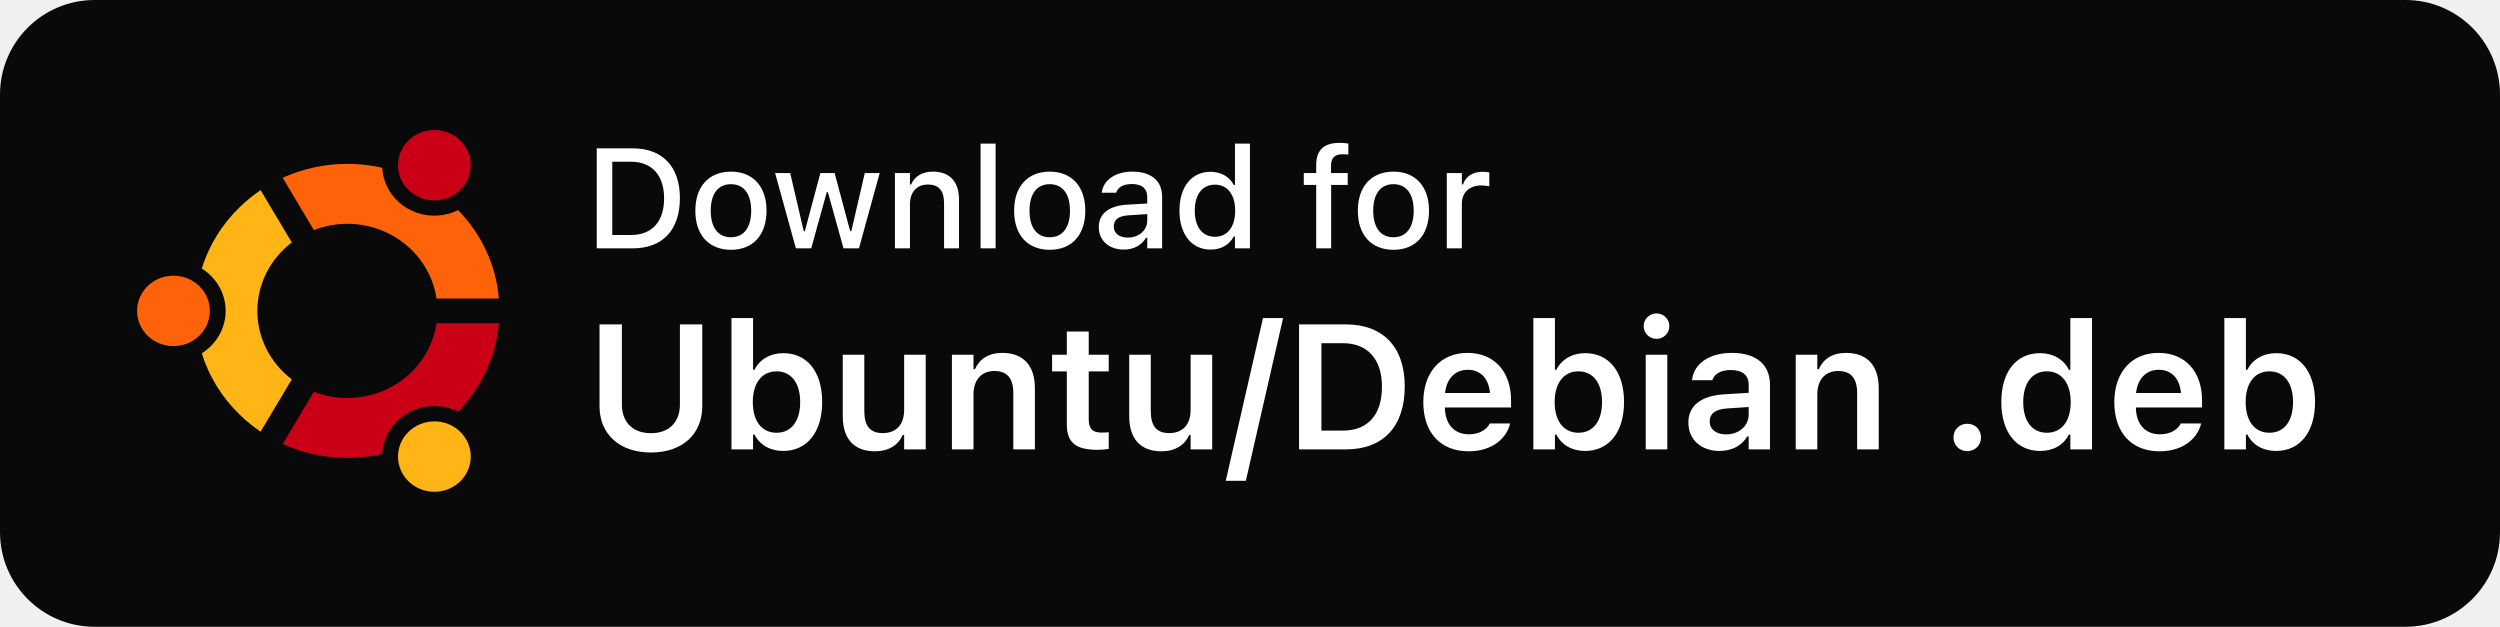
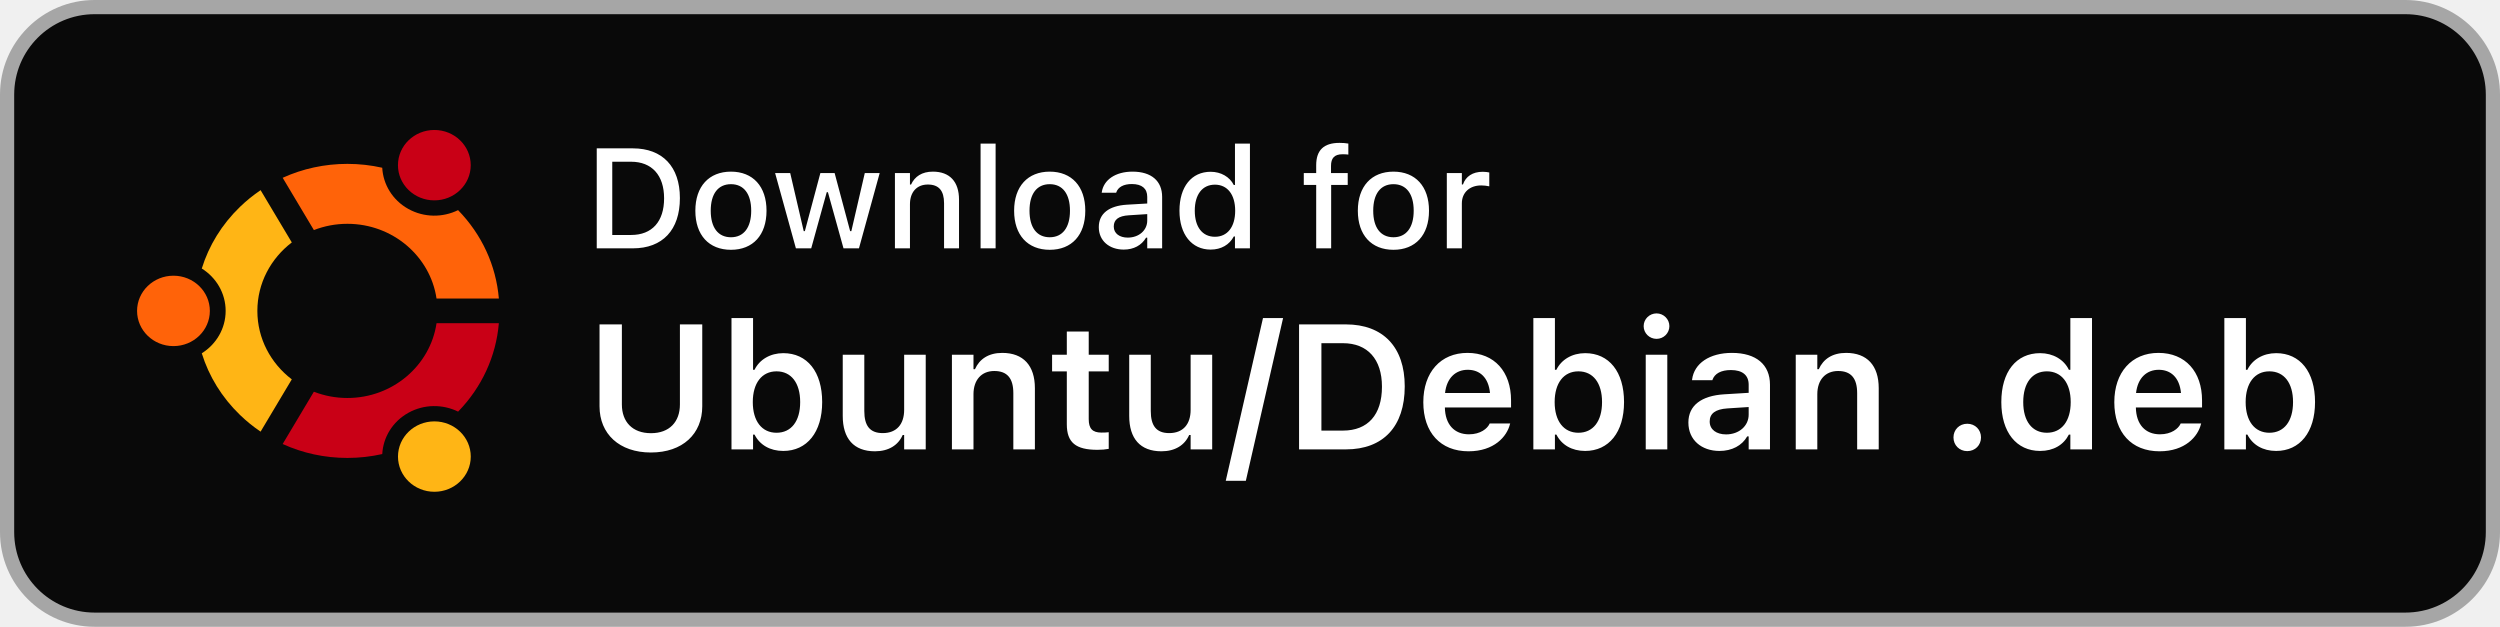
<svg xmlns="http://www.w3.org/2000/svg" width="1057" height="265" viewBox="0 0 1057 265" fill="none">
-   <rect width="1057" height="265" rx="40" fill="#090909" />
+   <rect x="3" y="3" width="1051" height="259" rx="37" fill="#090909" stroke="#A6A6A6" stroke-width="6" />
  <path d="M73.338 146.331C81.835 146.331 88.723 139.668 88.723 131.449C88.723 123.231 81.835 116.568 73.338 116.568C64.841 116.568 57.953 123.231 57.953 131.449C57.953 139.668 64.841 146.331 73.338 146.331Z" fill="#FF6309" />
  <path d="M183.655 207.922C192.151 207.922 199.039 201.26 199.039 193.041C199.039 184.823 192.151 178.16 183.655 178.16C175.158 178.16 168.27 184.823 168.27 193.041C168.27 201.26 175.158 207.922 183.655 207.922Z" fill="#FFB515" />
  <path d="M146.881 94.628C166.037 94.628 181.931 108.387 184.563 126.225H210.922C209.725 112.208 203.717 99.144 193.672 88.841C187.239 92.01 179.33 92.07 172.61 88.319C165.886 84.563 161.984 77.902 161.609 70.921C156.836 69.845 151.904 69.287 146.881 69.287C137.263 69.287 127.968 71.318 119.516 75.168L132.712 97.276C137.094 95.57 141.876 94.628 146.881 94.628Z" fill="#FF6309" />
-   <path d="M184.565 136.658C181.94 154.503 166.042 168.27 146.881 168.27C141.873 168.27 137.089 167.327 132.707 165.618L119.509 187.728C127.96 191.58 137.258 193.612 146.879 193.612C151.906 193.612 156.844 193.051 161.62 191.975C161.987 184.986 165.891 178.314 172.62 174.556C179.341 170.801 187.255 170.862 193.689 174.037C203.725 163.733 209.726 150.67 210.92 136.658H184.565Z" fill="#C90016" />
-   <path d="M108.813 131.45C108.813 119.719 114.514 109.253 123.375 102.505L110.183 80.4C107.088 82.491 104.161 84.858 101.435 87.494C93.8 94.879 88.325 103.795 85.311 113.527C91.382 117.331 95.401 123.933 95.401 131.45C95.401 138.966 91.382 145.57 85.311 149.372C88.325 159.104 93.8 168.02 101.435 175.405C104.16 178.041 107.083 180.404 110.176 182.497L123.37 160.391C114.511 153.643 108.813 143.177 108.813 131.45Z" fill="#FFB515" />
+   <path d="M184.565 136.658C181.94 154.503 166.042 168.27 146.881 168.27C141.873 168.27 137.089 167.327 132.707 165.618L119.509 187.728C127.96 191.58 137.258 193.612 146.879 193.612C151.905 193.612 156.844 193.051 161.62 191.975C161.987 184.986 165.891 178.314 172.62 174.556C179.341 170.801 187.255 170.862 193.689 174.037C203.725 163.733 209.726 150.67 210.92 136.658H184.565Z" fill="#C90016" />
+   <path d="M108.814 131.45C108.814 119.719 114.515 109.253 123.375 102.505L110.183 80.4C107.089 82.491 104.161 84.858 101.435 87.494C93.8 94.879 88.325 103.795 85.311 113.527C91.382 117.331 95.402 123.933 95.402 131.45C95.402 138.966 91.382 145.57 85.311 149.372C88.325 159.104 93.8 168.02 101.435 175.405C104.16 178.041 107.084 180.404 110.176 182.497L123.37 160.391C114.511 153.643 108.814 143.177 108.814 131.45Z" fill="#FFB515" />
  <path d="M183.641 84.715C192.138 84.715 199.026 78.053 199.026 69.834C199.026 61.616 192.138 54.953 183.641 54.953C175.144 54.953 168.256 61.616 168.256 69.834C168.256 78.053 175.144 84.715 183.641 84.715Z" fill="#C90016" />
  <path d="M252.303 105V62.725H267.566C280.105 62.725 287.459 70.459 287.459 83.731V83.789C287.459 97.207 280.164 105 267.566 105H252.303ZM258.865 99.346H266.834C275.682 99.346 280.779 93.691 280.779 83.877V83.818C280.779 74.092 275.594 68.379 266.834 68.379H258.865V99.346ZM309.053 105.615C299.708 105.615 293.995 99.375 293.995 89.121V89.062C293.995 78.838 299.737 72.568 309.053 72.568C318.34 72.568 324.083 78.809 324.083 89.062V89.121C324.083 99.375 318.37 105.615 309.053 105.615ZM309.053 100.312C314.502 100.312 317.608 96.152 317.608 89.121V89.062C317.608 82.002 314.502 77.871 309.053 77.871C303.575 77.871 300.499 82.002 300.499 89.062V89.121C300.499 96.182 303.575 100.312 309.053 100.312ZM336.507 105L327.718 73.184H334.104L339.817 97.734H340.286L346.849 73.184H352.884L359.446 97.734H359.944L365.628 73.184H371.927L363.167 105H356.634L350.042 81.269H349.544L342.981 105H336.507ZM378.374 105V73.184H384.732V78.018H385.201C386.753 74.619 389.8 72.568 394.429 72.568C401.548 72.568 405.474 76.816 405.474 84.404V105H399.146V85.898C399.146 80.625 396.949 78.018 392.291 78.018C387.632 78.018 384.732 81.211 384.732 86.338V105H378.374ZM414.588 105V60.703H420.945V105H414.588ZM443.829 105.615C434.483 105.615 428.77 99.375 428.77 89.121V89.062C428.77 78.838 434.512 72.568 443.829 72.568C453.116 72.568 458.858 78.809 458.858 89.062V89.121C458.858 99.375 453.145 105.615 443.829 105.615ZM443.829 100.312C449.278 100.312 452.383 96.152 452.383 89.121V89.062C452.383 82.002 449.278 77.871 443.829 77.871C438.35 77.871 435.274 82.002 435.274 89.062V89.121C435.274 96.182 438.35 100.312 443.829 100.312ZM475.12 105.527C469.056 105.527 464.573 101.836 464.573 96.064V96.006C464.573 90.322 468.851 87.012 476.438 86.543L485.052 86.045V83.232C485.052 79.746 482.854 77.812 478.548 77.812C475.032 77.812 472.718 79.102 471.956 81.357L471.927 81.475H465.804L465.833 81.269C466.595 76.055 471.604 72.568 478.841 72.568C486.839 72.568 491.351 76.553 491.351 83.232V105H485.052V100.488H484.554C482.679 103.711 479.339 105.527 475.12 105.527ZM470.901 95.801C470.901 98.731 473.392 100.459 476.819 100.459C481.565 100.459 485.052 97.353 485.052 93.252V90.527L477.288 91.025C472.894 91.289 470.901 92.871 470.901 95.742V95.801ZM511.861 105.527C503.863 105.527 498.677 99.111 498.677 89.121V89.062C498.677 78.984 503.775 72.627 511.861 72.627C516.226 72.627 519.947 74.795 521.646 78.223H522.144V60.703H528.472V105H522.144V99.99H521.646C519.8 103.477 516.314 105.527 511.861 105.527ZM513.677 100.107C518.98 100.107 522.232 95.918 522.232 89.121V89.062C522.232 82.266 518.951 78.076 513.677 78.076C508.345 78.076 505.152 82.236 505.152 89.062V89.121C505.152 95.947 508.345 100.107 513.677 100.107ZM556.485 105V78.193H551.241V73.184H556.485V69.844C556.485 63.516 559.678 60.41 566.329 60.41C567.735 60.41 568.965 60.498 570.079 60.703V65.361C569.493 65.273 568.643 65.215 567.647 65.215C564.131 65.215 562.754 66.914 562.754 70.137V73.184H569.815V78.193H562.813V105H556.485ZM589.153 105.615C579.808 105.615 574.095 99.375 574.095 89.121V89.062C574.095 78.838 579.837 72.568 589.153 72.568C598.44 72.568 604.183 78.809 604.183 89.062V89.121C604.183 99.375 598.47 105.615 589.153 105.615ZM589.153 100.312C594.602 100.312 597.708 96.152 597.708 89.121V89.062C597.708 82.002 594.602 77.871 589.153 77.871C583.675 77.871 580.599 82.002 580.599 89.062V89.121C580.599 96.182 583.675 100.312 589.153 100.312ZM611.714 105V73.184H618.072V77.988H618.54C619.683 74.619 622.642 72.627 626.89 72.627C627.915 72.627 629.029 72.773 629.673 72.92V78.779C628.531 78.545 627.447 78.398 626.246 78.398C621.382 78.398 618.072 81.387 618.072 85.986V105H611.714Z" fill="white" />
  <path d="M275.198 191.318C261.832 191.318 253.482 183.445 253.482 171.799V137.156H262.93V171.03C262.93 178.318 267.361 183.152 275.235 183.152C283.072 183.152 287.466 178.318 287.466 171.03V137.156H296.915V171.799C296.915 183.445 288.638 191.318 275.198 191.318ZM331.172 190.659C325.569 190.659 321.211 188.096 319.014 183.738H318.392V190H309.273V134.482H318.392V156.345H319.014C321.102 152.024 325.679 149.314 331.172 149.314C341.316 149.314 347.615 157.224 347.615 169.968V170.042C347.615 182.712 341.207 190.659 331.172 190.659ZM328.316 182.969C334.541 182.969 338.313 178.098 338.313 170.042V169.968C338.313 161.912 334.541 157.004 328.316 157.004C322.127 157.004 318.282 161.948 318.282 169.968V170.042C318.282 178.062 322.127 182.969 328.316 182.969ZM369.935 190.806C360.926 190.806 356.312 185.386 356.312 175.864V149.973H365.43V173.777C365.43 179.966 367.737 183.115 373.23 183.115C379.126 183.115 382.276 179.307 382.276 173.301V149.973H391.395V190H382.276V183.921H381.653C379.786 188.206 375.721 190.806 369.935 190.806ZM402.471 190V149.973H411.59V156.089H412.212C414.117 151.804 417.962 149.204 423.748 149.204C432.684 149.204 437.554 154.587 437.554 164.109V190H428.436V166.233C428.436 160.007 425.909 156.858 420.379 156.858C414.959 156.858 411.59 160.667 411.59 166.672V190H402.471ZM464.012 190.183C454.82 190.183 451.048 187.107 451.048 179.38V157.041H444.822V149.973H451.048V140.159H460.313V149.973H468.772V157.041H460.313V177.219C460.313 181.211 461.888 182.896 465.696 182.896C466.978 182.896 467.674 182.859 468.772 182.749V189.78C467.454 190.037 465.77 190.183 464.012 190.183ZM491.055 190.806C482.046 190.806 477.432 185.386 477.432 175.864V149.973H486.551V173.777C486.551 179.966 488.858 183.115 494.351 183.115C500.247 183.115 503.396 179.307 503.396 173.301V149.973H512.515V190H503.396V183.921H502.774C500.906 188.206 496.841 190.806 491.055 190.806ZM542.488 134.482L526.741 203.293H518.245L533.992 134.482H542.488ZM549.244 190V137.156H569.056C584.766 137.156 593.921 146.75 593.921 163.303V163.376C593.921 180.295 584.876 190 569.056 190H549.244ZM558.692 182.053H567.81C578.321 182.053 584.29 175.388 584.29 163.523V163.45C584.29 151.841 578.174 145.103 567.81 145.103H558.692V182.053ZM620.892 190.806C608.99 190.806 601.775 182.822 601.775 170.078V170.042C601.775 157.444 609.063 149.204 620.452 149.204C631.841 149.204 638.872 157.188 638.872 169.272V172.275H610.894C611.004 179.453 614.886 183.628 621.075 183.628C626.018 183.628 628.838 181.138 629.717 179.307L629.827 179.05H638.506L638.396 179.38C637.115 184.543 631.768 190.806 620.892 190.806ZM620.562 156.345C615.472 156.345 611.663 159.788 610.967 166.16H629.974C629.351 159.604 625.652 156.345 620.562 156.345ZM670.201 190.659C664.598 190.659 660.24 188.096 658.042 183.738H657.42V190H648.301V134.482H657.42V156.345H658.042C660.13 152.024 664.707 149.314 670.201 149.314C680.345 149.314 686.643 157.224 686.643 169.968V170.042C686.643 182.712 680.235 190.659 670.201 190.659ZM667.344 182.969C673.57 182.969 677.342 178.098 677.342 170.042V169.968C677.342 161.912 673.57 157.004 667.344 157.004C661.155 157.004 657.31 161.948 657.31 169.968V170.042C657.31 178.062 661.155 182.969 667.344 182.969ZM700.393 143.271C697.391 143.271 694.937 140.891 694.937 137.888C694.937 134.922 697.391 132.505 700.393 132.505C703.36 132.505 705.813 134.922 705.813 137.888C705.813 140.891 703.36 143.271 700.393 143.271ZM695.816 190V149.973H704.934V190H695.816ZM726.997 190.659C719.38 190.659 713.85 185.972 713.85 178.684V178.611C713.85 171.47 719.307 167.295 729.048 166.709L739.339 166.086V162.644C739.339 158.652 736.739 156.455 731.831 156.455C727.657 156.455 724.947 157.957 724.031 160.593L723.995 160.74H715.389L715.425 160.41C716.304 153.672 722.749 149.204 732.271 149.204C742.561 149.204 748.348 154.185 748.348 162.644V190H739.339V184.507H738.716C736.519 188.389 732.271 190.659 726.997 190.659ZM722.859 178.245C722.859 181.65 725.752 183.665 729.781 183.665C735.274 183.665 739.339 180.076 739.339 175.315V172.092L730.33 172.678C725.24 173.008 722.859 174.875 722.859 178.171V178.245ZM759.241 190V149.973H768.36V156.089H768.982C770.887 151.804 774.732 149.204 780.518 149.204C789.454 149.204 794.324 154.587 794.324 164.109V190H785.205V166.233C785.205 160.007 782.679 156.858 777.149 156.858C771.729 156.858 768.36 160.667 768.36 166.672V190H759.241ZM831.748 190.732C828.416 190.732 825.926 188.206 825.926 184.946C825.926 181.687 828.416 179.16 831.748 179.16C835.118 179.16 837.571 181.687 837.571 184.946C837.571 188.206 835.118 190.732 831.748 190.732ZM862.564 190.659C852.53 190.659 846.158 182.712 846.158 170.042V169.968C846.158 157.224 852.42 149.314 862.564 149.314C868.057 149.314 872.635 152.024 874.722 156.345H875.345V134.482H884.5V190H875.345V183.738H874.722C872.525 188.096 868.203 190.659 862.564 190.659ZM865.42 182.969C871.646 182.969 875.491 178.062 875.491 170.042V169.968C875.491 161.948 871.609 157.004 865.42 157.004C859.231 157.004 855.423 161.912 855.423 169.968V170.042C855.423 178.098 859.195 182.969 865.42 182.969ZM913.045 190.806C901.143 190.806 893.929 182.822 893.929 170.078V170.042C893.929 157.444 901.216 149.204 912.605 149.204C923.995 149.204 931.026 157.188 931.026 169.272V172.275H903.047C903.157 179.453 907.039 183.628 913.228 183.628C918.172 183.628 920.992 181.138 921.87 179.307L921.98 179.05H930.66L930.55 179.38C929.268 184.543 923.921 190.806 913.045 190.806ZM912.715 156.345C907.625 156.345 903.816 159.788 903.12 166.16H922.127C921.504 159.604 917.806 156.345 912.715 156.345ZM962.354 190.659C956.751 190.659 952.393 188.096 950.196 183.738H949.573V190H940.454V134.482H949.573V156.345H950.196C952.283 152.024 956.861 149.314 962.354 149.314C972.498 149.314 978.797 157.224 978.797 169.968V170.042C978.797 182.712 972.388 190.659 962.354 190.659ZM959.497 182.969C965.723 182.969 969.495 178.098 969.495 170.042V169.968C969.495 161.912 965.723 157.004 959.497 157.004C953.308 157.004 949.463 161.948 949.463 169.968V170.042C949.463 178.062 953.308 182.969 959.497 182.969Z" fill="white" />
</svg>
